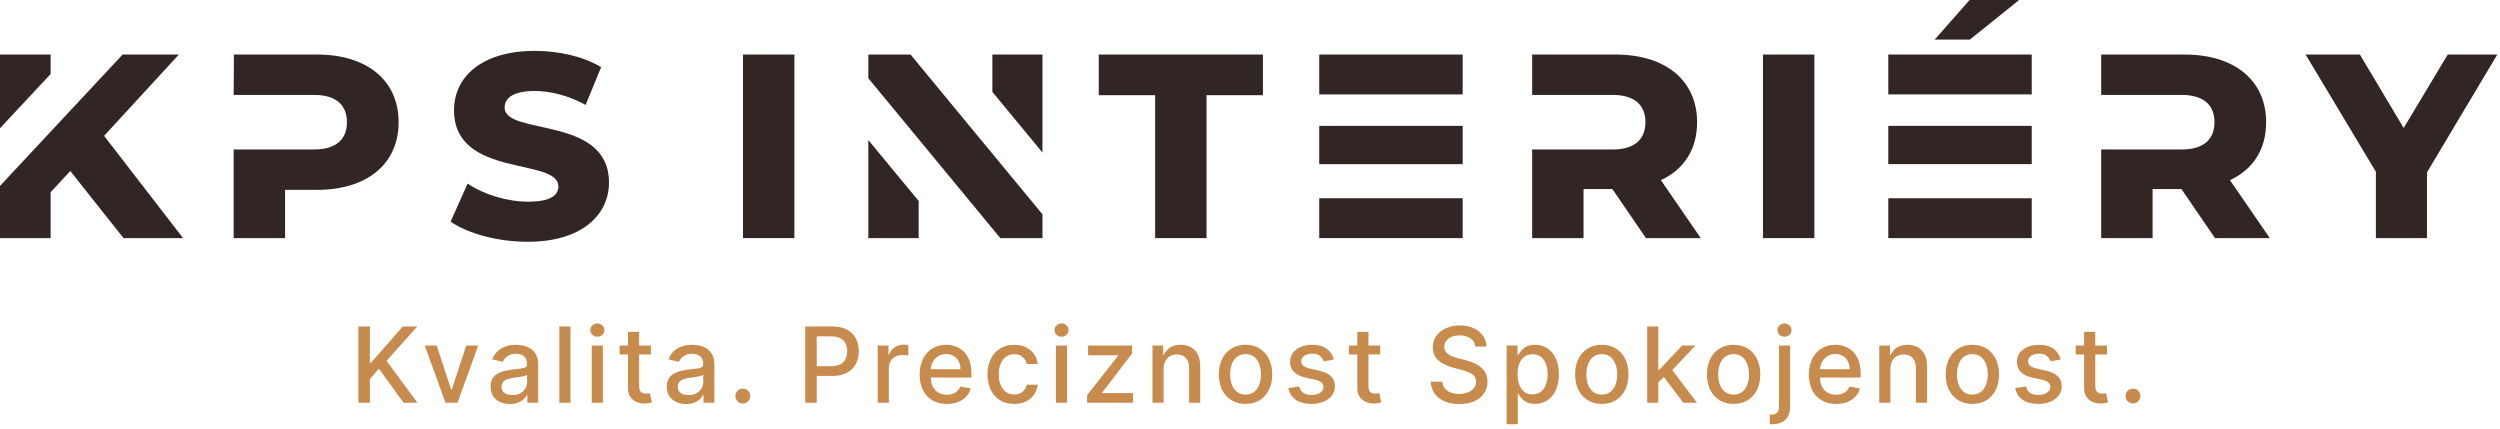
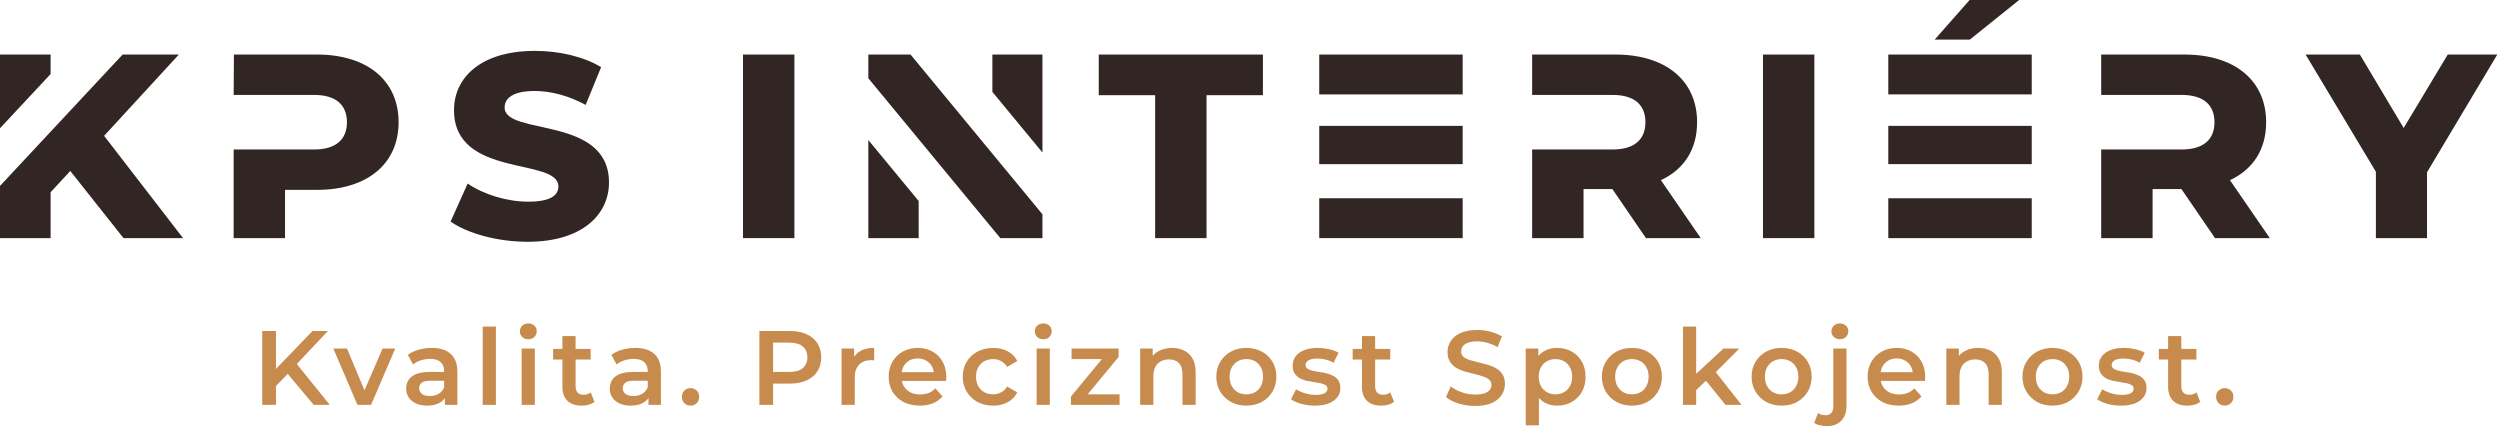
- <svg xmlns="http://www.w3.org/2000/svg" width="572" height="98" viewBox="0 0 572 98" fill="none">
+ <svg xmlns="http://www.w3.org/2000/svg" width="572" height="99" viewBox="0 0 572 99" fill="none">
  <path d="M555.301 39.42V54.48H543.602V39.3L527.521 12.48H539.941L549.961 29.28L560.042 12.48H571.382L555.301 39.42Z" fill="#322624" />
  <path d="M510.213 41.22L519.333 54.48H506.793L499.113 43.26H492.513V54.48H480.753V34.2H499.173C504.213 34.2 506.673 31.86 506.673 27.96C506.673 24.06 504.213 21.72 499.173 21.72H480.753V12.48H499.833C511.293 12.48 518.493 18.42 518.493 27.96C518.493 34.2 515.493 38.76 510.213 41.22Z" fill="#322624" />
  <path d="M432.041 37.56V28.8H464.861V37.56H432.041ZM432.041 21.6V12.48H464.861V21.6H432.041ZM432.041 45.36V54.48H464.861V45.36H432.041ZM450.701 9.06H442.661L450.641 0H461.981L450.701 9.06Z" fill="#322624" />
  <path d="M415.127 54.48H403.367V12.48H415.127V54.48Z" fill="#322624" />
  <path d="M380.014 41.22L389.134 54.48H376.594L368.914 43.26H362.314V54.48H350.554V34.2H368.974C374.014 34.2 376.474 31.86 376.474 27.96C376.474 24.06 374.014 21.72 368.974 21.72H350.554V12.48H369.634C381.094 12.48 388.294 18.42 388.294 27.96C388.294 34.2 385.294 38.76 380.014 41.22Z" fill="#322624" />
  <path d="M301.841 37.56V28.8H334.661V37.56H301.841ZM301.841 21.6V12.48H334.661V21.6H301.841ZM301.841 45.36V54.48H334.661V45.36H301.841Z" fill="#322624" />
  <path d="M276.054 54.48H264.294V21.78H251.394V12.48H288.954V21.78H276.054V54.48Z" fill="#322624" />
  <path d="M181.76 54.48H170V12.48H181.76V54.48Z" fill="#322624" />
  <path d="M210.193 45.992V54.48H198.674V32.04L210.193 45.992ZM238.514 49.036V54.48H228.872L198.674 17.905V12.479H208.33L238.514 49.036ZM238.514 34.9L227.054 21.02V12.479H238.514V34.9Z" fill="#322624" />
  <path d="M120.737 55.32C113.897 55.32 107.057 53.46 103.097 50.7L106.997 42C110.717 44.52 115.997 46.14 120.857 46.14C125.837 46.14 127.757 44.76 127.757 42.66C127.757 35.94 103.877 40.86 103.877 25.2C103.877 17.76 109.997 11.64 122.417 11.64C127.817 11.64 133.457 12.9 137.537 15.36L133.997 24C129.977 21.84 126.017 20.82 122.297 20.82C117.317 20.82 115.457 22.5 115.457 24.6C115.457 31.14 139.337 26.34 139.337 41.76C139.337 49.08 133.217 55.32 120.737 55.32Z" fill="#322624" />
  <path d="M53.459 21.72L53.519 12.48H72.539C83.999 12.48 91.199 18.42 91.199 27.96C91.199 37.5 83.999 43.44 72.539 43.44H65.219V54.48H53.459V34.2H71.879C76.919 34.2 79.379 31.86 79.379 27.96C79.379 24.06 76.919 21.72 71.879 21.72H53.459Z" fill="#322624" />
  <path d="M23.82 31.08L41.88 54.48H28.26L16.08 39.12L11.58 43.98V54.48H0V42.535L28.054 12.48H40.92L23.82 31.08ZM11.58 16.939L0 29.344V12.48H11.58V16.939Z" fill="#322624" />
-   <path d="M488.02 92.315C487.554 92.315 487.153 92.15 486.818 91.821C486.483 91.486 486.315 91.082 486.315 90.611C486.315 90.145 486.483 89.747 486.818 89.417C487.153 89.082 487.554 88.915 488.02 88.915C488.486 88.915 488.886 89.082 489.222 89.417C489.557 89.747 489.725 90.145 489.725 90.611C489.725 90.923 489.645 91.21 489.486 91.471C489.332 91.727 489.128 91.932 488.872 92.085C488.617 92.238 488.332 92.315 488.02 92.315Z" fill="#C88B4E" />
-   <path d="M482.082 79.063V81.108H474.932V79.063H482.082ZM476.849 75.926H479.398V88.31C479.398 88.804 479.471 89.176 479.619 89.426C479.767 89.671 479.957 89.838 480.19 89.929C480.429 90.014 480.687 90.057 480.966 90.057C481.17 90.057 481.349 90.043 481.503 90.014C481.656 89.986 481.775 89.963 481.861 89.946L482.321 92.051C482.173 92.108 481.963 92.165 481.69 92.222C481.417 92.284 481.077 92.318 480.667 92.324C479.997 92.335 479.372 92.216 478.792 91.966C478.213 91.716 477.744 91.33 477.386 90.807C477.028 90.284 476.849 89.628 476.849 88.838V75.926Z" fill="#C88B4E" />
-   <path d="M471.474 82.259L469.165 82.668C469.068 82.372 468.915 82.091 468.704 81.824C468.5 81.557 468.221 81.338 467.869 81.168C467.517 80.997 467.076 80.912 466.548 80.912C465.826 80.912 465.224 81.074 464.741 81.398C464.258 81.716 464.017 82.128 464.017 82.634C464.017 83.071 464.179 83.423 464.503 83.69C464.826 83.957 465.349 84.176 466.071 84.347L468.15 84.824C469.355 85.102 470.253 85.531 470.844 86.111C471.434 86.69 471.73 87.443 471.73 88.369C471.73 89.153 471.503 89.852 471.048 90.466C470.599 91.074 469.971 91.551 469.165 91.898C468.363 92.244 467.434 92.418 466.378 92.418C464.912 92.418 463.716 92.105 462.79 91.48C461.863 90.85 461.295 89.955 461.085 88.796L463.548 88.421C463.701 89.062 464.017 89.548 464.494 89.878C464.971 90.202 465.593 90.364 466.361 90.364C467.196 90.364 467.863 90.19 468.363 89.844C468.863 89.492 469.113 89.062 469.113 88.557C469.113 88.148 468.96 87.804 468.653 87.526C468.352 87.247 467.889 87.037 467.264 86.895L465.048 86.409C463.826 86.131 462.923 85.688 462.338 85.08C461.758 84.472 461.469 83.702 461.469 82.77C461.469 81.997 461.684 81.321 462.116 80.742C462.548 80.162 463.145 79.71 463.906 79.386C464.667 79.057 465.54 78.892 466.522 78.892C467.937 78.892 469.051 79.199 469.863 79.812C470.676 80.421 471.213 81.236 471.474 82.259Z" fill="#C88B4E" />
-   <path d="M451.278 92.418C450.051 92.418 448.98 92.136 448.065 91.574C447.15 91.011 446.44 90.225 445.934 89.213C445.429 88.202 445.176 87.02 445.176 85.668C445.176 84.31 445.429 83.122 445.934 82.105C446.44 81.088 447.15 80.298 448.065 79.736C448.98 79.173 450.051 78.892 451.278 78.892C452.505 78.892 453.576 79.173 454.491 79.736C455.406 80.298 456.116 81.088 456.622 82.105C457.127 83.122 457.38 84.31 457.38 85.668C457.38 87.02 457.127 88.202 456.622 89.213C456.116 90.225 455.406 91.011 454.491 91.574C453.576 92.136 452.505 92.418 451.278 92.418ZM451.287 90.278C452.082 90.278 452.741 90.068 453.264 89.648C453.787 89.227 454.173 88.668 454.423 87.969C454.679 87.27 454.806 86.5 454.806 85.659C454.806 84.824 454.679 84.057 454.423 83.358C454.173 82.653 453.787 82.088 453.264 81.662C452.741 81.236 452.082 81.023 451.287 81.023C450.485 81.023 449.821 81.236 449.292 81.662C448.77 82.088 448.38 82.653 448.125 83.358C447.875 84.057 447.75 84.824 447.75 85.659C447.75 86.5 447.875 87.27 448.125 87.969C448.38 88.668 448.77 89.227 449.292 89.648C449.821 90.068 450.485 90.278 451.287 90.278Z" fill="#C88B4E" />
-   <path d="M432.528 84.381V92.153H429.979V79.062H432.426V81.193H432.587C432.889 80.5 433.36 79.943 434.002 79.523C434.65 79.102 435.465 78.892 436.448 78.892C437.34 78.892 438.122 79.08 438.792 79.455C439.462 79.824 439.982 80.375 440.352 81.108C440.721 81.841 440.906 82.747 440.906 83.827V92.153H438.357V84.134C438.357 83.185 438.11 82.443 437.616 81.909C437.122 81.369 436.443 81.1 435.579 81.1C434.988 81.1 434.462 81.227 434.002 81.483C433.548 81.739 433.187 82.114 432.92 82.608C432.658 83.097 432.528 83.688 432.528 84.381Z" fill="#C88B4E" />
-   <path d="M420.096 92.418C418.807 92.418 417.696 92.142 416.764 91.591C415.838 91.034 415.122 90.253 414.616 89.247C414.116 88.236 413.866 87.051 413.866 85.693C413.866 84.352 414.116 83.171 414.616 82.148C415.122 81.125 415.826 80.327 416.73 79.753C417.639 79.179 418.701 78.892 419.917 78.892C420.656 78.892 421.372 79.014 422.065 79.259C422.758 79.503 423.38 79.886 423.932 80.409C424.483 80.932 424.917 81.611 425.236 82.446C425.554 83.276 425.713 84.284 425.713 85.472V86.375H415.307V84.466H423.216C423.216 83.796 423.079 83.202 422.807 82.685C422.534 82.162 422.15 81.75 421.656 81.449C421.167 81.148 420.593 80.997 419.934 80.997C419.218 80.997 418.593 81.173 418.059 81.526C417.531 81.872 417.122 82.327 416.832 82.889C416.548 83.446 416.406 84.051 416.406 84.705V86.196C416.406 87.071 416.559 87.815 416.866 88.429C417.179 89.043 417.613 89.511 418.17 89.835C418.727 90.153 419.378 90.312 420.122 90.312C420.605 90.312 421.045 90.244 421.443 90.108C421.841 89.966 422.184 89.756 422.474 89.477C422.764 89.199 422.986 88.855 423.139 88.446L425.551 88.881C425.358 89.591 425.011 90.213 424.511 90.747C424.017 91.276 423.395 91.688 422.645 91.983C421.9 92.273 421.051 92.418 420.096 92.418Z" fill="#C88B4E" />
-   <path d="M407.037 79.062H409.585V93.006C409.585 93.881 409.426 94.619 409.108 95.222C408.796 95.824 408.33 96.281 407.71 96.594C407.097 96.906 406.338 97.062 405.435 97.062C405.344 97.062 405.259 97.062 405.179 97.062C405.094 97.062 405.006 97.06 404.915 97.054V94.864C404.995 94.864 405.066 94.864 405.128 94.864C405.185 94.864 405.25 94.864 405.324 94.864C405.926 94.864 406.361 94.702 406.628 94.378C406.901 94.06 407.037 93.597 407.037 92.989V79.062ZM408.299 77.043C407.855 77.043 407.475 76.895 407.157 76.599C406.844 76.298 406.688 75.94 406.688 75.526C406.688 75.105 406.844 74.747 407.157 74.452C407.475 74.151 407.855 74 408.299 74C408.742 74 409.12 74.151 409.432 74.452C409.75 74.747 409.909 75.105 409.909 75.526C409.909 75.94 409.75 76.298 409.432 76.599C409.12 76.895 408.742 77.043 408.299 77.043Z" fill="#C88B4E" />
-   <path d="M396.65 92.418C395.423 92.418 394.352 92.136 393.437 91.574C392.522 91.011 391.812 90.225 391.306 89.213C390.801 88.202 390.548 87.02 390.548 85.668C390.548 84.31 390.801 83.122 391.306 82.105C391.812 81.088 392.522 80.298 393.437 79.736C394.352 79.173 395.423 78.892 396.65 78.892C397.877 78.892 398.948 79.173 399.863 79.736C400.778 80.298 401.488 81.088 401.994 82.105C402.5 83.122 402.752 84.31 402.752 85.668C402.752 87.02 402.5 88.202 401.994 89.213C401.488 90.225 400.778 91.011 399.863 91.574C398.948 92.136 397.877 92.418 396.65 92.418ZM396.659 90.278C397.454 90.278 398.113 90.068 398.636 89.648C399.159 89.227 399.545 88.668 399.795 87.969C400.051 87.27 400.179 86.5 400.179 85.659C400.179 84.824 400.051 84.057 399.795 83.358C399.545 82.653 399.159 82.088 398.636 81.662C398.113 81.236 397.454 81.023 396.659 81.023C395.858 81.023 395.193 81.236 394.664 81.662C394.142 82.088 393.752 82.653 393.497 83.358C393.247 84.057 393.122 84.824 393.122 85.659C393.122 86.5 393.247 87.27 393.497 87.969C393.752 88.668 394.142 89.227 394.664 89.648C395.193 90.068 395.858 90.278 396.659 90.278Z" fill="#C88B4E" />
-   <path d="M379.22 87.713L379.203 84.602H379.646L384.862 79.062H387.913L381.964 85.369H381.563L379.22 87.713ZM376.876 92.153V74.699H379.424V92.153H376.876ZM385.143 92.153L380.456 85.932L382.211 84.15L388.271 92.153H385.143Z" fill="#C88B4E" />
-   <path d="M366.489 92.418C365.262 92.418 364.191 92.136 363.276 91.574C362.361 91.011 361.651 90.225 361.145 89.213C360.64 88.202 360.387 87.02 360.387 85.668C360.387 84.31 360.64 83.122 361.145 82.105C361.651 81.088 362.361 80.298 363.276 79.736C364.191 79.173 365.262 78.892 366.489 78.892C367.716 78.892 368.787 79.173 369.702 79.736C370.617 80.298 371.327 81.088 371.833 82.105C372.338 83.122 372.591 84.31 372.591 85.668C372.591 87.02 372.338 88.202 371.833 89.213C371.327 90.225 370.617 91.011 369.702 91.574C368.787 92.136 367.716 92.418 366.489 92.418ZM366.498 90.278C367.293 90.278 367.952 90.068 368.475 89.648C368.998 89.227 369.384 88.668 369.634 87.969C369.89 87.27 370.017 86.5 370.017 85.659C370.017 84.824 369.89 84.057 369.634 83.358C369.384 82.653 368.998 82.088 368.475 81.662C367.952 81.236 367.293 81.023 366.498 81.023C365.696 81.023 365.032 81.236 364.503 81.662C363.98 82.088 363.591 82.653 363.336 83.358C363.086 84.057 362.961 84.824 362.961 85.659C362.961 86.5 363.086 87.27 363.336 87.969C363.591 88.668 363.98 89.227 364.503 89.648C365.032 90.068 365.696 90.278 366.498 90.278Z" fill="#C88B4E" />
-   <path d="M344.723 97.062V79.062H347.211V81.185H347.424C347.572 80.912 347.785 80.597 348.064 80.239C348.342 79.881 348.728 79.568 349.223 79.301C349.717 79.028 350.37 78.892 351.183 78.892C352.24 78.892 353.183 79.159 354.012 79.693C354.842 80.227 355.493 80.997 355.964 82.003C356.441 83.009 356.68 84.219 356.68 85.634C356.68 87.048 356.444 88.261 355.973 89.273C355.501 90.278 354.853 91.054 354.029 91.6C353.206 92.139 352.265 92.409 351.208 92.409C350.413 92.409 349.762 92.276 349.257 92.009C348.757 91.742 348.365 91.429 348.081 91.071C347.797 90.713 347.578 90.395 347.424 90.117H347.271V97.062H344.723ZM347.22 85.608C347.22 86.528 347.353 87.335 347.62 88.028C347.887 88.722 348.274 89.264 348.779 89.656C349.285 90.043 349.904 90.236 350.637 90.236C351.399 90.236 352.035 90.034 352.547 89.631C353.058 89.222 353.444 88.668 353.706 87.969C353.973 87.27 354.106 86.483 354.106 85.608C354.106 84.744 353.976 83.969 353.714 83.281C353.458 82.594 353.072 82.051 352.555 81.653C352.044 81.256 351.404 81.057 350.637 81.057C349.899 81.057 349.274 81.247 348.762 81.628C348.257 82.009 347.873 82.54 347.612 83.222C347.35 83.903 347.22 84.699 347.22 85.608Z" fill="#C88B4E" />
-   <path d="M337.562 79.284C337.471 78.477 337.096 77.852 336.437 77.409C335.778 76.96 334.948 76.736 333.948 76.736C333.232 76.736 332.613 76.849 332.09 77.076C331.567 77.298 331.161 77.605 330.871 77.997C330.587 78.383 330.445 78.824 330.445 79.318C330.445 79.733 330.542 80.091 330.735 80.392C330.934 80.693 331.192 80.946 331.511 81.15C331.835 81.349 332.181 81.517 332.55 81.653C332.92 81.784 333.275 81.892 333.616 81.977L335.32 82.42C335.877 82.557 336.448 82.741 337.033 82.974C337.619 83.207 338.161 83.514 338.661 83.895C339.161 84.275 339.565 84.747 339.871 85.309C340.184 85.872 340.34 86.545 340.34 87.329C340.34 88.318 340.085 89.196 339.573 89.963C339.067 90.73 338.332 91.335 337.366 91.778C336.406 92.221 335.244 92.443 333.88 92.443C332.573 92.443 331.442 92.236 330.488 91.821C329.533 91.406 328.786 90.818 328.246 90.057C327.707 89.29 327.408 88.38 327.352 87.329H329.994C330.045 87.96 330.249 88.486 330.607 88.906C330.971 89.321 331.434 89.63 331.996 89.835C332.565 90.034 333.187 90.133 333.863 90.133C334.607 90.133 335.269 90.017 335.849 89.784C336.434 89.545 336.894 89.216 337.229 88.795C337.565 88.369 337.732 87.872 337.732 87.304C337.732 86.787 337.585 86.363 337.289 86.034C336.999 85.704 336.604 85.432 336.104 85.216C335.61 85 335.05 84.809 334.425 84.645L332.363 84.082C330.965 83.701 329.857 83.142 329.039 82.403C328.227 81.665 327.82 80.687 327.82 79.471C327.82 78.466 328.093 77.588 328.638 76.838C329.184 76.088 329.923 75.505 330.854 75.091C331.786 74.67 332.837 74.46 334.008 74.46C335.19 74.46 336.232 74.667 337.136 75.082C338.045 75.497 338.761 76.068 339.283 76.795C339.806 77.517 340.079 78.346 340.102 79.284H337.562Z" fill="#C88B4E" />
-   <path d="M315.787 79.063V81.108H308.637V79.063H315.787ZM310.554 75.926H313.103V88.31C313.103 88.804 313.176 89.176 313.324 89.426C313.472 89.671 313.662 89.838 313.895 89.929C314.134 90.014 314.392 90.057 314.671 90.057C314.875 90.057 315.054 90.043 315.208 90.014C315.361 89.986 315.48 89.963 315.566 89.946L316.026 92.051C315.878 92.108 315.668 92.165 315.395 92.222C315.123 92.284 314.782 92.318 314.373 92.324C313.702 92.335 313.077 92.216 312.498 91.966C311.918 91.716 311.449 91.33 311.091 90.807C310.733 90.284 310.554 89.628 310.554 88.838V75.926Z" fill="#C88B4E" />
-   <path d="M305.178 82.259L302.869 82.668C302.772 82.372 302.619 82.091 302.408 81.824C302.204 81.557 301.925 81.338 301.573 81.168C301.221 80.997 300.781 80.912 300.252 80.912C299.531 80.912 298.928 81.074 298.445 81.398C297.962 81.716 297.721 82.128 297.721 82.634C297.721 83.071 297.883 83.423 298.207 83.69C298.531 83.957 299.053 84.176 299.775 84.347L301.854 84.824C303.059 85.102 303.957 85.531 304.548 86.111C305.138 86.69 305.434 87.443 305.434 88.369C305.434 89.153 305.207 89.852 304.752 90.466C304.303 91.074 303.675 91.551 302.869 91.898C302.067 92.244 301.138 92.418 300.082 92.418C298.616 92.418 297.42 92.105 296.494 91.48C295.567 90.85 294.999 89.955 294.789 88.796L297.252 88.421C297.406 89.062 297.721 89.548 298.198 89.878C298.675 90.202 299.298 90.364 300.065 90.364C300.9 90.364 301.567 90.19 302.067 89.844C302.567 89.492 302.817 89.062 302.817 88.557C302.817 88.148 302.664 87.804 302.357 87.526C302.056 87.247 301.593 87.037 300.968 86.895L298.752 86.409C297.531 86.131 296.627 85.688 296.042 85.08C295.462 84.472 295.173 83.702 295.173 82.77C295.173 81.997 295.388 81.321 295.82 80.742C296.252 80.162 296.849 79.71 297.61 79.386C298.371 79.057 299.244 78.892 300.227 78.892C301.641 78.892 302.755 79.199 303.567 79.812C304.38 80.421 304.917 81.236 305.178 82.259Z" fill="#C88B4E" />
-   <path d="M284.982 92.418C283.755 92.418 282.684 92.136 281.769 91.574C280.854 91.011 280.144 90.225 279.638 89.213C279.133 88.202 278.88 87.02 278.88 85.668C278.88 84.31 279.133 83.122 279.638 82.105C280.144 81.088 280.854 80.298 281.769 79.736C282.684 79.173 283.755 78.892 284.982 78.892C286.209 78.892 287.28 79.173 288.195 79.736C289.11 80.298 289.82 81.088 290.326 82.105C290.832 83.122 291.084 84.31 291.084 85.668C291.084 87.02 290.832 88.202 290.326 89.213C289.82 90.225 289.11 91.011 288.195 91.574C287.28 92.136 286.209 92.418 284.982 92.418ZM284.991 90.278C285.786 90.278 286.445 90.068 286.968 89.648C287.491 89.227 287.877 88.668 288.127 87.969C288.383 87.27 288.511 86.5 288.511 85.659C288.511 84.824 288.383 84.057 288.127 83.358C287.877 82.653 287.491 82.088 286.968 81.662C286.445 81.236 285.786 81.023 284.991 81.023C284.19 81.023 283.525 81.236 282.996 81.662C282.474 82.088 282.084 82.653 281.829 83.358C281.579 84.057 281.454 84.824 281.454 85.659C281.454 86.5 281.579 87.27 281.829 87.969C282.084 88.668 282.474 89.227 282.996 89.648C283.525 90.068 284.19 90.278 284.991 90.278Z" fill="#C88B4E" />
-   <path d="M266.233 84.381V92.153H263.685V79.062H266.131V81.193H266.293C266.594 80.5 267.065 79.943 267.707 79.523C268.355 79.102 269.17 78.892 270.153 78.892C271.045 78.892 271.827 79.08 272.497 79.455C273.168 79.824 273.687 80.375 274.057 81.108C274.426 81.841 274.611 82.747 274.611 83.827V92.153H272.062V84.134C272.062 83.185 271.815 82.443 271.321 81.909C270.827 81.369 270.148 81.1 269.284 81.1C268.693 81.1 268.168 81.227 267.707 81.483C267.253 81.739 266.892 82.114 266.625 82.608C266.364 83.097 266.233 83.688 266.233 84.381Z" fill="#C88B4E" />
-   <path d="M248.729 92.153V90.406L255.82 81.398V81.278H248.96V79.062H258.999V80.921L252.181 89.818V89.938H259.238V92.153H248.729Z" fill="#C88B4E" />
-   <path d="M241.586 92.153V79.062H244.134V92.153H241.586ZM242.873 77.043C242.429 77.043 242.049 76.895 241.73 76.599C241.418 76.298 241.262 75.94 241.262 75.526C241.262 75.105 241.418 74.747 241.73 74.452C242.049 74.151 242.429 74 242.873 74C243.316 74 243.694 74.151 244.006 74.452C244.324 74.747 244.483 75.105 244.483 75.526C244.483 75.94 244.324 76.298 244.006 76.599C243.694 76.895 243.316 77.043 242.873 77.043Z" fill="#C88B4E" />
-   <path d="M232.043 92.418C230.776 92.418 229.685 92.131 228.77 91.557C227.861 90.977 227.162 90.179 226.673 89.162C226.185 88.145 225.94 86.98 225.94 85.668C225.94 84.338 226.19 83.165 226.69 82.148C227.19 81.125 227.895 80.327 228.804 79.753C229.713 79.179 230.784 78.892 232.017 78.892C233.011 78.892 233.898 79.077 234.676 79.446C235.455 79.81 236.082 80.321 236.56 80.98C237.043 81.639 237.33 82.409 237.421 83.29H234.94C234.804 82.676 234.492 82.148 234.003 81.705C233.52 81.261 232.872 81.04 232.06 81.04C231.35 81.04 230.727 81.227 230.193 81.602C229.665 81.972 229.253 82.5 228.957 83.188C228.662 83.869 228.514 84.676 228.514 85.608C228.514 86.562 228.659 87.386 228.949 88.08C229.239 88.773 229.648 89.31 230.176 89.69C230.71 90.071 231.338 90.261 232.06 90.261C232.543 90.261 232.98 90.173 233.372 89.997C233.77 89.815 234.102 89.557 234.369 89.222C234.642 88.886 234.832 88.483 234.94 88.011H237.421C237.33 88.858 237.054 89.614 236.594 90.278C236.134 90.943 235.517 91.466 234.744 91.847C233.977 92.227 233.077 92.418 232.043 92.418Z" fill="#C88B4E" />
-   <path d="M216.644 92.418C215.354 92.418 214.244 92.142 213.312 91.591C212.386 91.034 211.67 90.253 211.164 89.247C210.664 88.236 210.414 87.051 210.414 85.693C210.414 84.352 210.664 83.171 211.164 82.148C211.67 81.125 212.374 80.327 213.278 79.753C214.187 79.179 215.249 78.892 216.465 78.892C217.204 78.892 217.92 79.014 218.613 79.259C219.306 79.503 219.928 79.886 220.479 80.409C221.031 80.932 221.465 81.611 221.783 82.446C222.102 83.276 222.261 84.284 222.261 85.472V86.375H211.854V84.466H219.763C219.763 83.796 219.627 83.202 219.354 82.685C219.082 82.162 218.698 81.75 218.204 81.449C217.715 81.148 217.141 80.997 216.482 80.997C215.766 80.997 215.141 81.173 214.607 81.526C214.079 81.872 213.67 82.327 213.38 82.889C213.096 83.446 212.954 84.051 212.954 84.705V86.196C212.954 87.071 213.107 87.815 213.414 88.429C213.727 89.043 214.161 89.511 214.718 89.835C215.275 90.153 215.925 90.312 216.67 90.312C217.153 90.312 217.593 90.244 217.991 90.108C218.388 89.966 218.732 89.756 219.022 89.477C219.312 89.199 219.533 88.855 219.687 88.446L222.099 88.881C221.906 89.591 221.559 90.213 221.059 90.747C220.565 91.276 219.942 91.688 219.192 91.983C218.448 92.273 217.599 92.418 216.644 92.418Z" fill="#C88B4E" />
-   <path d="M200.82 92.153V79.062H203.283V81.142H203.42C203.658 80.437 204.079 79.883 204.681 79.48C205.289 79.071 205.977 78.866 206.744 78.866C206.903 78.866 207.09 78.872 207.306 78.883C207.528 78.895 207.701 78.909 207.826 78.926V81.363C207.724 81.335 207.542 81.304 207.281 81.27C207.019 81.23 206.758 81.21 206.496 81.21C205.894 81.21 205.357 81.338 204.886 81.594C204.42 81.844 204.05 82.193 203.778 82.642C203.505 83.085 203.369 83.591 203.369 84.159V92.153H200.82Z" fill="#C88B4E" />
-   <path d="M184.233 92.153V74.699H190.455C191.813 74.699 192.938 74.946 193.83 75.44C194.722 75.934 195.39 76.611 195.833 77.469C196.276 78.321 196.498 79.281 196.498 80.349C196.498 81.423 196.273 82.389 195.824 83.247C195.381 84.099 194.711 84.775 193.813 85.275C192.921 85.77 191.799 86.017 190.446 86.017H186.168V83.784H190.208C191.066 83.784 191.762 83.636 192.296 83.341C192.83 83.04 193.222 82.63 193.472 82.114C193.722 81.597 193.847 81.008 193.847 80.349C193.847 79.69 193.722 79.105 193.472 78.594C193.222 78.082 192.827 77.682 192.287 77.392C191.753 77.102 191.049 76.957 190.174 76.957H186.867V92.153H184.233Z" fill="#C88B4E" />
-   <path d="M169.96 92.315C169.494 92.315 169.094 92.15 168.759 91.821C168.423 91.486 168.256 91.082 168.256 90.611C168.256 90.145 168.423 89.747 168.759 89.417C169.094 89.082 169.494 88.915 169.96 88.915C170.426 88.915 170.827 89.082 171.162 89.417C171.497 89.747 171.665 90.145 171.665 90.611C171.665 90.923 171.585 91.21 171.426 91.471C171.273 91.727 171.068 91.932 170.813 92.085C170.557 92.238 170.273 92.315 169.96 92.315Z" fill="#C88B4E" />
-   <path d="M156.987 92.443C156.157 92.443 155.407 92.29 154.737 91.983C154.066 91.671 153.535 91.219 153.143 90.628C152.757 90.037 152.563 89.312 152.563 88.455C152.563 87.716 152.706 87.108 152.99 86.631C153.274 86.153 153.657 85.776 154.14 85.497C154.623 85.219 155.163 85.009 155.759 84.867C156.356 84.725 156.964 84.617 157.583 84.543C158.367 84.452 159.004 84.378 159.492 84.321C159.981 84.259 160.336 84.159 160.558 84.023C160.779 83.886 160.89 83.665 160.89 83.358V83.298C160.89 82.554 160.68 81.977 160.259 81.568C159.845 81.159 159.225 80.955 158.402 80.955C157.544 80.955 156.867 81.145 156.373 81.526C155.884 81.901 155.546 82.318 155.359 82.778L152.964 82.233C153.248 81.438 153.663 80.796 154.208 80.307C154.759 79.812 155.393 79.455 156.109 79.233C156.825 79.006 157.578 78.892 158.367 78.892C158.89 78.892 159.444 78.955 160.029 79.08C160.62 79.199 161.171 79.421 161.683 79.744C162.2 80.068 162.623 80.531 162.953 81.134C163.282 81.73 163.447 82.506 163.447 83.46V92.153H160.958V90.364H160.856C160.691 90.693 160.444 91.017 160.115 91.335C159.785 91.653 159.362 91.918 158.845 92.128C158.328 92.338 157.708 92.443 156.987 92.443ZM157.541 90.398C158.245 90.398 158.848 90.259 159.348 89.98C159.853 89.702 160.237 89.338 160.498 88.889C160.765 88.435 160.899 87.949 160.899 87.432V85.744C160.808 85.835 160.632 85.921 160.37 86C160.115 86.074 159.822 86.139 159.492 86.196C159.163 86.247 158.842 86.296 158.529 86.341C158.217 86.381 157.956 86.415 157.745 86.443C157.251 86.506 156.799 86.611 156.39 86.759C155.987 86.906 155.663 87.119 155.419 87.398C155.18 87.671 155.061 88.034 155.061 88.489C155.061 89.119 155.294 89.597 155.759 89.921C156.225 90.239 156.819 90.398 157.541 90.398Z" fill="#C88B4E" />
-   <path d="M148.918 79.063V81.108H141.768V79.063H148.918ZM143.685 75.926H146.233V88.31C146.233 88.804 146.307 89.176 146.455 89.426C146.603 89.671 146.793 89.838 147.026 89.929C147.265 90.014 147.523 90.057 147.802 90.057C148.006 90.057 148.185 90.043 148.339 90.014C148.492 89.986 148.611 89.963 148.697 89.946L149.157 92.051C149.009 92.108 148.799 92.165 148.526 92.222C148.253 92.284 147.912 92.318 147.503 92.324C146.833 92.335 146.208 92.216 145.628 91.966C145.049 91.716 144.58 91.33 144.222 90.807C143.864 90.284 143.685 89.628 143.685 88.838V75.926Z" fill="#C88B4E" />
-   <path d="M135.391 92.153V79.062H137.94V92.153H135.391ZM136.678 77.043C136.235 77.043 135.854 76.895 135.536 76.599C135.224 76.298 135.067 75.94 135.067 75.526C135.067 75.105 135.224 74.747 135.536 74.452C135.854 74.151 136.235 74 136.678 74C137.121 74 137.499 74.151 137.812 74.452C138.13 74.747 138.289 75.105 138.289 75.526C138.289 75.94 138.13 76.298 137.812 76.599C137.499 76.895 137.121 77.043 136.678 77.043Z" fill="#C88B4E" />
-   <path d="M130.523 74.699V92.153H127.975V74.699H130.523Z" fill="#C88B4E" />
-   <path d="M116.68 92.443C115.851 92.443 115.101 92.29 114.43 91.983C113.76 91.671 113.228 91.219 112.836 90.628C112.45 90.037 112.257 89.312 112.257 88.455C112.257 87.716 112.399 87.108 112.683 86.631C112.967 86.153 113.351 85.776 113.834 85.497C114.316 85.219 114.856 85.009 115.453 84.867C116.049 84.725 116.657 84.617 117.277 84.543C118.061 84.452 118.697 84.378 119.186 84.321C119.674 84.259 120.03 84.159 120.251 84.023C120.473 83.886 120.584 83.665 120.584 83.358V83.298C120.584 82.554 120.373 81.977 119.953 81.568C119.538 81.159 118.919 80.955 118.095 80.955C117.237 80.955 116.561 81.145 116.066 81.526C115.578 81.901 115.24 82.318 115.052 82.778L112.657 82.233C112.941 81.438 113.356 80.796 113.902 80.307C114.453 79.812 115.086 79.455 115.802 79.233C116.518 79.006 117.271 78.892 118.061 78.892C118.584 78.892 119.138 78.955 119.723 79.08C120.314 79.199 120.865 79.421 121.376 79.744C121.893 80.068 122.316 80.531 122.646 81.134C122.976 81.73 123.14 82.506 123.14 83.46V92.153H120.652V90.364H120.549C120.385 90.693 120.138 91.017 119.808 91.335C119.478 91.653 119.055 91.918 118.538 92.128C118.021 92.338 117.402 92.443 116.68 92.443ZM117.234 90.398C117.939 90.398 118.541 90.259 119.041 89.98C119.547 89.702 119.93 89.338 120.191 88.889C120.459 88.435 120.592 87.949 120.592 87.432V85.744C120.501 85.835 120.325 85.921 120.064 86C119.808 86.074 119.515 86.139 119.186 86.196C118.856 86.247 118.535 86.296 118.223 86.341C117.91 86.381 117.649 86.415 117.439 86.443C116.944 86.506 116.493 86.611 116.084 86.759C115.68 86.906 115.356 87.119 115.112 87.398C114.873 87.671 114.754 88.034 114.754 88.489C114.754 89.119 114.987 89.597 115.453 89.921C115.919 90.239 116.513 90.398 117.234 90.398Z" fill="#C88B4E" />
-   <path d="M109.411 79.062L104.664 92.153H101.936L97.181 79.062H99.916L103.232 89.136H103.368L106.675 79.062H109.411Z" fill="#C88B4E" />
-   <path d="M82 92.153V74.699H84.633V83.034H84.847L92.168 74.699H95.483L88.443 82.557L95.508 92.153H92.338L86.696 84.355L84.633 86.724V92.153H82Z" fill="#C88B4E" />
+   <path d="M509.02 92.808C508.473 92.808 508.006 92.623 507.619 92.252C507.233 91.866 507.04 91.383 507.04 90.804C507.04 90.192 507.233 89.709 507.619 89.355C508.006 88.985 508.473 88.8 509.02 88.8C509.567 88.8 510.034 88.985 510.42 89.355C510.806 89.709 511 90.192 511 90.804C511 91.383 510.806 91.866 510.42 92.252C510.034 92.623 509.567 92.808 509.02 92.808Z" fill="#C88B4E" />
+   <path d="M500.508 92.808C499.091 92.808 497.997 92.446 497.224 91.722C496.451 90.981 496.065 89.895 496.065 88.462V76.897H499.083V88.39C499.083 89.001 499.236 89.476 499.542 89.814C499.864 90.152 500.306 90.321 500.87 90.321C501.546 90.321 502.109 90.144 502.56 89.79L503.405 91.939C503.051 92.229 502.616 92.446 502.101 92.591C501.586 92.736 501.055 92.808 500.508 92.808ZM493.94 82.257V79.843H502.536V82.257H493.94Z" fill="#C88B4E" />
+   <path d="M485.281 92.808C484.202 92.808 483.164 92.671 482.166 92.397C481.184 92.108 480.404 91.761 479.824 91.359L480.983 89.065C481.563 89.436 482.255 89.741 483.059 89.983C483.864 90.224 484.669 90.345 485.474 90.345C486.423 90.345 487.108 90.216 487.526 89.959C487.961 89.701 488.178 89.355 488.178 88.921C488.178 88.566 488.033 88.301 487.743 88.124C487.454 87.931 487.075 87.786 486.609 87.689C486.142 87.593 485.619 87.504 485.039 87.424C484.476 87.343 483.904 87.239 483.325 87.11C482.762 86.965 482.247 86.764 481.78 86.506C481.313 86.233 480.935 85.87 480.645 85.42C480.355 84.969 480.211 84.374 480.211 83.633C480.211 82.812 480.444 82.104 480.911 81.508C481.377 80.897 482.029 80.43 482.866 80.108C483.719 79.77 484.725 79.601 485.884 79.601C486.753 79.601 487.631 79.698 488.516 79.891C489.401 80.084 490.134 80.358 490.713 80.712L489.554 83.005C488.942 82.635 488.323 82.386 487.695 82.257C487.083 82.112 486.472 82.04 485.86 82.04C484.943 82.04 484.259 82.176 483.808 82.45C483.373 82.724 483.156 83.07 483.156 83.488C483.156 83.874 483.301 84.164 483.591 84.357C483.88 84.55 484.259 84.703 484.725 84.816C485.192 84.929 485.707 85.025 486.271 85.106C486.85 85.17 487.421 85.275 487.985 85.42C488.548 85.565 489.063 85.766 489.53 86.023C490.013 86.265 490.399 86.611 490.689 87.061C490.979 87.512 491.123 88.1 491.123 88.824C491.123 89.629 490.882 90.329 490.399 90.924C489.932 91.52 489.264 91.987 488.395 92.325C487.526 92.647 486.488 92.808 485.281 92.808Z" fill="#C88B4E" />
+   <path d="M469.599 92.808C468.279 92.808 467.104 92.526 466.074 91.963C465.044 91.383 464.231 90.594 463.635 89.597C463.04 88.599 462.742 87.464 462.742 86.192C462.742 84.905 463.04 83.77 463.635 82.788C464.231 81.79 465.044 81.01 466.074 80.446C467.104 79.883 468.279 79.601 469.599 79.601C470.935 79.601 472.118 79.883 473.148 80.446C474.194 81.01 475.007 81.782 475.587 82.764C476.182 83.746 476.48 84.888 476.48 86.192C476.48 87.464 476.182 88.599 475.587 89.597C475.007 90.594 474.194 91.383 473.148 91.963C472.118 92.526 470.935 92.808 469.599 92.808ZM469.599 90.224C470.339 90.224 470.999 90.063 471.579 89.741C472.158 89.419 472.609 88.953 472.931 88.341C473.269 87.729 473.438 87.013 473.438 86.192C473.438 85.355 473.269 84.639 472.931 84.043C472.609 83.432 472.158 82.965 471.579 82.643C470.999 82.321 470.347 82.16 469.623 82.16C468.883 82.16 468.223 82.321 467.643 82.643C467.08 82.965 466.629 83.432 466.291 84.043C465.953 84.639 465.784 85.355 465.784 86.192C465.784 87.013 465.953 87.729 466.291 88.341C466.629 88.953 467.08 89.419 467.643 89.741C468.223 90.063 468.875 90.224 469.599 90.224Z" fill="#C88B4E" />
+   <path d="M452.637 79.601C453.667 79.601 454.584 79.802 455.389 80.205C456.21 80.607 456.854 81.227 457.321 82.064C457.787 82.885 458.021 83.947 458.021 85.251V92.639H455.003V85.637C455.003 84.494 454.729 83.641 454.182 83.078C453.651 82.514 452.902 82.233 451.937 82.233C451.228 82.233 450.601 82.378 450.053 82.667C449.506 82.957 449.08 83.392 448.774 83.971C448.484 84.534 448.339 85.251 448.339 86.12V92.639H445.321V79.746H448.194V83.223L447.687 82.16C448.138 81.339 448.79 80.712 449.643 80.277C450.512 79.826 451.51 79.601 452.637 79.601Z" fill="#C88B4E" />
+   <path d="M434.431 92.808C432.998 92.808 431.743 92.526 430.665 91.963C429.602 91.383 428.773 90.594 428.178 89.597C427.598 88.599 427.309 87.464 427.309 86.192C427.309 84.905 427.59 83.77 428.154 82.788C428.733 81.79 429.522 81.01 430.52 80.446C431.534 79.883 432.685 79.601 433.972 79.601C435.228 79.601 436.346 79.875 437.328 80.422C438.31 80.969 439.083 81.742 439.646 82.74C440.209 83.738 440.491 84.913 440.491 86.265C440.491 86.394 440.483 86.538 440.467 86.699C440.467 86.86 440.459 87.013 440.443 87.158H429.699V85.154H438.849L437.666 85.782C437.682 85.041 437.529 84.39 437.207 83.826C436.886 83.263 436.443 82.82 435.88 82.498C435.332 82.176 434.697 82.015 433.972 82.015C433.232 82.015 432.58 82.176 432.017 82.498C431.469 82.82 431.035 83.271 430.713 83.85C430.407 84.414 430.254 85.082 430.254 85.854V86.337C430.254 87.11 430.431 87.794 430.785 88.389C431.139 88.985 431.638 89.444 432.282 89.766C432.926 90.088 433.666 90.248 434.503 90.248C435.228 90.248 435.88 90.136 436.459 89.91C437.038 89.685 437.554 89.331 438.004 88.848L439.622 90.707C439.042 91.383 438.31 91.906 437.425 92.276C436.556 92.631 435.558 92.808 434.431 92.808Z" fill="#C88B4E" />
+   <path d="M417.99 97.492C417.427 97.492 416.896 97.427 416.397 97.299C415.881 97.186 415.447 97.001 415.093 96.743L415.962 94.498C416.429 94.836 417.016 95.005 417.724 95.005C418.272 95.005 418.698 94.828 419.004 94.474C419.31 94.136 419.463 93.629 419.463 92.953V79.746H422.481V92.88C422.481 94.297 422.086 95.415 421.298 96.236C420.525 97.073 419.423 97.492 417.99 97.492ZM420.96 77.621C420.396 77.621 419.93 77.445 419.559 77.09C419.205 76.736 419.028 76.31 419.028 75.811C419.028 75.296 419.205 74.869 419.559 74.531C419.93 74.177 420.396 74 420.96 74C421.523 74 421.982 74.169 422.336 74.507C422.706 74.829 422.891 75.239 422.891 75.738C422.891 76.269 422.714 76.72 422.36 77.09C422.006 77.445 421.539 77.621 420.96 77.621Z" fill="#C88B4E" />
+   <path d="M407.621 92.808C406.302 92.808 405.127 92.526 404.096 91.963C403.066 91.383 402.253 90.594 401.658 89.597C401.062 88.599 400.765 87.464 400.765 86.192C400.765 84.905 401.062 83.77 401.658 82.788C402.253 81.79 403.066 81.01 404.096 80.446C405.127 79.883 406.302 79.601 407.621 79.601C408.957 79.601 410.14 79.883 411.171 80.446C412.217 81.01 413.03 81.782 413.609 82.764C414.205 83.746 414.502 84.888 414.502 86.192C414.502 87.464 414.205 88.599 413.609 89.597C413.03 90.594 412.217 91.383 411.171 91.963C410.14 92.526 408.957 92.808 407.621 92.808ZM407.621 90.224C408.362 90.224 409.022 90.063 409.601 89.741C410.181 89.419 410.631 88.953 410.953 88.341C411.291 87.729 411.46 87.013 411.46 86.192C411.46 85.355 411.291 84.639 410.953 84.043C410.631 83.432 410.181 82.965 409.601 82.643C409.022 82.321 408.37 82.16 407.646 82.16C406.905 82.16 406.245 82.321 405.666 82.643C405.102 82.965 404.652 83.432 404.314 84.043C403.976 84.639 403.807 85.355 403.807 86.192C403.807 87.013 403.976 87.729 404.314 88.341C404.652 88.953 405.102 89.419 405.666 89.741C406.245 90.063 406.897 90.224 407.621 90.224Z" fill="#C88B4E" />
+   <path d="M387.526 89.766L387.599 85.975L394.335 79.746H397.956L392.234 85.492L390.641 86.82L387.526 89.766ZM385.063 92.639V74.724H388.081V92.639H385.063ZM394.793 92.639L390.085 86.82L391.993 84.406L398.463 92.639H394.793Z" fill="#C88B4E" />
+   <path d="M373.366 92.808C372.046 92.808 370.871 92.526 369.841 91.963C368.81 91.383 367.998 90.594 367.402 89.597C366.807 88.599 366.509 87.464 366.509 86.192C366.509 84.905 366.807 83.77 367.402 82.788C367.998 81.79 368.81 81.01 369.841 80.446C370.871 79.883 372.046 79.601 373.366 79.601C374.702 79.601 375.885 79.883 376.915 80.446C377.961 81.01 378.774 81.782 379.353 82.764C379.949 83.746 380.246 84.888 380.246 86.192C380.246 87.464 379.949 88.599 379.353 89.597C378.774 90.594 377.961 91.383 376.915 91.963C375.885 92.526 374.702 92.808 373.366 92.808ZM373.366 90.224C374.106 90.224 374.766 90.063 375.345 89.741C375.925 89.419 376.375 88.953 376.697 88.341C377.035 87.729 377.204 87.013 377.204 86.192C377.204 85.355 377.035 84.639 376.697 84.043C376.375 83.432 375.925 82.965 375.345 82.643C374.766 82.321 374.114 82.16 373.39 82.16C372.649 82.16 371.989 82.321 371.41 82.643C370.847 82.965 370.396 83.432 370.058 84.043C369.72 84.639 369.551 85.355 369.551 86.192C369.551 87.013 369.72 87.729 370.058 88.341C370.396 88.953 370.847 89.419 371.41 89.741C371.989 90.063 372.641 90.224 373.366 90.224Z" fill="#C88B4E" />
+   <path d="M356.234 92.808C355.188 92.808 354.231 92.566 353.361 92.083C352.508 91.6 351.824 90.876 351.309 89.91C350.81 88.929 350.561 87.689 350.561 86.192C350.561 84.679 350.802 83.44 351.285 82.474C351.784 81.508 352.46 80.792 353.313 80.325C354.166 79.843 355.14 79.601 356.234 79.601C357.506 79.601 358.625 79.875 359.59 80.422C360.572 80.969 361.345 81.734 361.908 82.716C362.488 83.697 362.777 84.856 362.777 86.192C362.777 87.528 362.488 88.695 361.908 89.693C361.345 90.675 360.572 91.439 359.59 91.987C358.625 92.534 357.506 92.808 356.234 92.808ZM349.088 97.323V79.746H351.961V82.788L351.864 86.216L352.106 89.645V97.323H349.088ZM355.896 90.224C356.621 90.224 357.265 90.063 357.828 89.741C358.407 89.419 358.866 88.953 359.204 88.341C359.542 87.729 359.711 87.013 359.711 86.192C359.711 85.355 359.542 84.639 359.204 84.043C358.866 83.432 358.407 82.965 357.828 82.643C357.265 82.321 356.621 82.16 355.896 82.16C355.172 82.16 354.52 82.321 353.941 82.643C353.361 82.965 352.903 83.432 352.565 84.043C352.227 84.639 352.058 85.355 352.058 86.192C352.058 87.013 352.227 87.729 352.565 88.341C352.903 88.953 353.361 89.419 353.941 89.741C354.52 90.063 355.172 90.224 355.896 90.224Z" fill="#C88B4E" />
+   <path d="M337.502 92.88C336.182 92.88 334.918 92.695 333.711 92.325C332.504 91.938 331.546 91.448 330.838 90.852L331.924 88.413C332.6 88.945 333.437 89.387 334.435 89.741C335.433 90.095 336.455 90.272 337.502 90.272C338.387 90.272 339.103 90.176 339.65 89.983C340.198 89.79 340.6 89.532 340.857 89.21C341.115 88.872 341.244 88.494 341.244 88.075C341.244 87.56 341.059 87.15 340.689 86.844C340.318 86.522 339.835 86.273 339.24 86.096C338.66 85.903 338.009 85.725 337.284 85.564C336.576 85.403 335.86 85.218 335.135 85.009C334.427 84.784 333.775 84.502 333.18 84.164C332.6 83.81 332.126 83.343 331.755 82.764C331.385 82.184 331.2 81.444 331.2 80.543C331.2 79.625 331.441 78.788 331.924 78.032C332.423 77.259 333.172 76.647 334.17 76.197C335.184 75.73 336.463 75.497 338.009 75.497C339.023 75.497 340.029 75.625 341.026 75.883C342.024 76.14 342.894 76.511 343.634 76.993L342.644 79.432C341.888 78.981 341.107 78.651 340.302 78.442C339.497 78.217 338.725 78.104 337.984 78.104C337.115 78.104 336.407 78.209 335.86 78.418C335.329 78.627 334.934 78.901 334.677 79.239C334.435 79.577 334.315 79.963 334.315 80.398C334.315 80.913 334.492 81.331 334.846 81.653C335.216 81.959 335.691 82.201 336.27 82.377C336.866 82.555 337.526 82.732 338.25 82.909C338.974 83.07 339.691 83.255 340.399 83.464C341.123 83.673 341.775 83.947 342.354 84.285C342.95 84.623 343.425 85.082 343.779 85.661C344.149 86.24 344.334 86.973 344.334 87.858C344.334 88.76 344.085 89.597 343.586 90.369C343.103 91.126 342.354 91.737 341.34 92.204C340.326 92.655 339.047 92.88 337.502 92.88Z" fill="#C88B4E" />
+   <path d="M316.057 92.808C314.641 92.808 313.546 92.446 312.774 91.722C312.001 90.981 311.615 89.895 311.615 88.462V76.897H314.633V88.39C314.633 89.001 314.786 89.476 315.092 89.814C315.413 90.152 315.856 90.321 316.419 90.321C317.095 90.321 317.659 90.144 318.11 89.79L318.955 91.939C318.6 92.229 318.166 92.446 317.651 92.591C317.136 92.736 316.605 92.808 316.057 92.808ZM309.49 82.257V79.843H318.085V82.257H309.49Z" fill="#C88B4E" />
+   <path d="M300.831 92.808C299.753 92.808 298.715 92.671 297.717 92.397C296.735 92.108 295.954 91.761 295.375 91.359L296.534 89.065C297.113 89.436 297.805 89.741 298.61 89.983C299.415 90.224 300.22 90.345 301.025 90.345C301.974 90.345 302.658 90.216 303.077 89.959C303.511 89.701 303.729 89.355 303.729 88.921C303.729 88.566 303.584 88.301 303.294 88.124C303.004 87.931 302.626 87.786 302.159 87.689C301.693 87.593 301.169 87.504 300.59 87.424C300.027 87.343 299.455 87.239 298.876 87.11C298.312 86.965 297.797 86.764 297.331 86.506C296.864 86.233 296.486 85.87 296.196 85.42C295.906 84.969 295.761 84.374 295.761 83.633C295.761 82.812 295.995 82.104 296.461 81.508C296.928 80.897 297.58 80.43 298.417 80.108C299.27 79.77 300.276 79.601 301.435 79.601C302.304 79.601 303.181 79.698 304.067 79.891C304.952 80.084 305.684 80.358 306.264 80.712L305.105 83.005C304.493 82.635 303.874 82.386 303.246 82.257C302.634 82.112 302.023 82.04 301.411 82.04C300.493 82.04 299.809 82.176 299.359 82.45C298.924 82.724 298.707 83.07 298.707 83.488C298.707 83.874 298.852 84.164 299.141 84.357C299.431 84.55 299.809 84.703 300.276 84.816C300.743 84.929 301.258 85.025 301.821 85.106C302.401 85.17 302.972 85.275 303.536 85.42C304.099 85.565 304.614 85.766 305.081 86.023C305.564 86.265 305.95 86.611 306.24 87.061C306.529 87.512 306.674 88.1 306.674 88.824C306.674 89.629 306.433 90.329 305.95 90.924C305.483 91.52 304.815 91.987 303.946 92.325C303.077 92.647 302.039 92.808 300.831 92.808Z" fill="#C88B4E" />
+   <path d="M285.15 92.808C283.83 92.808 282.655 92.526 281.625 91.963C280.595 91.383 279.782 90.594 279.186 89.597C278.591 88.599 278.293 87.464 278.293 86.192C278.293 84.905 278.591 83.77 279.186 82.788C279.782 81.79 280.595 81.01 281.625 80.446C282.655 79.883 283.83 79.601 285.15 79.601C286.486 79.601 287.669 79.883 288.699 80.446C289.745 81.01 290.558 81.782 291.137 82.764C291.733 83.746 292.031 84.888 292.031 86.192C292.031 87.464 291.733 88.599 291.137 89.597C290.558 90.594 289.745 91.383 288.699 91.963C287.669 92.526 286.486 92.808 285.15 92.808ZM285.15 90.224C285.89 90.224 286.55 90.063 287.13 89.741C287.709 89.419 288.16 88.953 288.482 88.341C288.82 87.729 288.989 87.013 288.989 86.192C288.989 85.355 288.82 84.639 288.482 84.043C288.16 83.432 287.709 82.965 287.13 82.643C286.55 82.321 285.898 82.16 285.174 82.16C284.434 82.16 283.774 82.321 283.194 82.643C282.631 82.965 282.18 83.432 281.842 84.043C281.504 84.639 281.335 85.355 281.335 86.192C281.335 87.013 281.504 87.729 281.842 88.341C282.18 88.953 282.631 89.419 283.194 89.741C283.774 90.063 284.425 90.224 285.15 90.224Z" fill="#C88B4E" />
+   <path d="M268.187 79.601C269.217 79.601 270.134 79.802 270.939 80.205C271.76 80.607 272.404 81.227 272.87 82.064C273.337 82.885 273.571 83.947 273.571 85.251V92.639H270.553V85.637C270.553 84.494 270.279 83.641 269.732 83.078C269.201 82.514 268.452 82.233 267.486 82.233C266.778 82.233 266.15 82.378 265.603 82.667C265.056 82.957 264.629 83.392 264.324 83.971C264.034 84.534 263.889 85.251 263.889 86.12V92.639H260.871V79.746H263.744V83.223L263.237 82.16C263.688 81.339 264.34 80.712 265.193 80.277C266.062 79.826 267.06 79.601 268.187 79.601Z" fill="#C88B4E" />
+   <path d="M245.028 92.639V90.731L252.972 81.122L253.527 82.16H245.173V79.746H255.941V81.653L247.998 91.263L247.394 90.224H256.159V92.639H245.028Z" fill="#C88B4E" />
+   <path d="M237.18 92.639V79.746H240.198V92.639H237.18ZM238.701 77.621C238.138 77.621 237.671 77.445 237.301 77.09C236.947 76.736 236.77 76.31 236.77 75.811C236.77 75.296 236.947 74.869 237.301 74.531C237.671 74.177 238.138 74 238.701 74C239.264 74 239.723 74.169 240.077 74.507C240.447 74.829 240.633 75.239 240.633 75.738C240.633 76.269 240.455 76.72 240.101 77.09C239.747 77.445 239.28 77.621 238.701 77.621Z" fill="#C88B4E" />
+   <path d="M227.252 92.808C225.9 92.808 224.693 92.526 223.63 91.963C222.584 91.383 221.763 90.594 221.168 89.597C220.572 88.599 220.274 87.464 220.274 86.192C220.274 84.905 220.572 83.77 221.168 82.788C221.763 81.79 222.584 81.01 223.63 80.446C224.693 79.883 225.9 79.601 227.252 79.601C228.507 79.601 229.61 79.859 230.56 80.374C231.525 80.873 232.258 81.613 232.757 82.595L230.439 83.947C230.053 83.335 229.578 82.885 229.014 82.595C228.467 82.305 227.872 82.16 227.228 82.16C226.487 82.16 225.819 82.321 225.224 82.643C224.628 82.965 224.162 83.432 223.824 84.043C223.486 84.639 223.317 85.355 223.317 86.192C223.317 87.029 223.486 87.754 223.824 88.365C224.162 88.961 224.628 89.419 225.224 89.741C225.819 90.063 226.487 90.224 227.228 90.224C227.872 90.224 228.467 90.079 229.014 89.79C229.578 89.5 230.053 89.049 230.439 88.438L232.757 89.79C232.258 90.755 231.525 91.504 230.56 92.035C229.61 92.55 228.507 92.808 227.252 92.808Z" fill="#C88B4E" />
+   <path d="M210.448 92.808C209.015 92.808 207.76 92.526 206.681 91.963C205.619 91.383 204.79 90.594 204.194 89.597C203.615 88.599 203.325 87.464 203.325 86.192C203.325 84.905 203.607 83.77 204.17 82.788C204.75 81.79 205.538 81.01 206.536 80.446C207.55 79.883 208.701 79.601 209.989 79.601C211.244 79.601 212.363 79.875 213.345 80.422C214.327 80.969 215.099 81.742 215.663 82.74C216.226 83.738 216.508 84.913 216.508 86.265C216.508 86.394 216.5 86.538 216.483 86.699C216.483 86.86 216.475 87.013 216.459 87.158H205.715V85.154H214.866L213.683 85.782C213.699 85.041 213.546 84.39 213.224 83.826C212.902 83.263 212.46 82.82 211.896 82.498C211.349 82.176 210.713 82.015 209.989 82.015C209.248 82.015 208.597 82.176 208.033 82.498C207.486 82.82 207.051 83.271 206.729 83.85C206.424 84.414 206.271 85.082 206.271 85.854V86.337C206.271 87.11 206.448 87.794 206.802 88.389C207.156 88.985 207.655 89.444 208.299 89.766C208.943 90.088 209.683 90.248 210.52 90.248C211.244 90.248 211.896 90.136 212.476 89.91C213.055 89.685 213.57 89.331 214.021 88.848L215.638 90.707C215.059 91.383 214.327 91.906 213.441 92.276C212.572 92.631 211.574 92.808 210.448 92.808Z" fill="#C88B4E" />
+   <path d="M192.552 92.639V79.746H195.425V83.295L195.087 82.257C195.473 81.388 196.077 80.728 196.898 80.277C197.735 79.826 198.773 79.601 200.012 79.601V82.474C199.883 82.442 199.763 82.426 199.65 82.426C199.537 82.41 199.425 82.402 199.312 82.402C198.169 82.402 197.26 82.74 196.584 83.416C195.908 84.076 195.57 85.066 195.57 86.385V92.639H192.552Z" fill="#C88B4E" />
+   <path d="M173.746 92.639V75.738H180.699C182.196 75.738 183.476 75.98 184.538 76.463C185.617 76.945 186.446 77.638 187.025 78.539C187.605 79.44 187.894 80.511 187.894 81.75C187.894 82.989 187.605 84.06 187.025 84.961C186.446 85.862 185.617 86.555 184.538 87.037C183.476 87.52 182.196 87.762 180.699 87.762H175.484L176.885 86.289V92.639H173.746ZM176.885 86.627L175.484 85.106H180.555C181.939 85.106 182.977 84.816 183.669 84.237C184.377 83.641 184.731 82.812 184.731 81.75C184.731 80.672 184.377 79.843 183.669 79.263C182.977 78.684 181.939 78.394 180.555 78.394H175.484L176.885 76.849V86.627Z" fill="#C88B4E" />
+   <path d="M157.992 92.808C157.445 92.808 156.978 92.623 156.592 92.252C156.206 91.866 156.013 91.383 156.013 90.804C156.013 90.192 156.206 89.709 156.592 89.355C156.978 88.985 157.445 88.8 157.992 88.8C158.54 88.8 159.007 88.985 159.393 89.355C159.779 89.709 159.972 90.192 159.972 90.804C159.972 91.383 159.779 91.866 159.393 92.252C159.007 92.623 158.54 92.808 157.992 92.808Z" fill="#C88B4E" />
+   <path d="M148.372 92.639V90.031L148.203 89.476V84.913C148.203 84.027 147.938 83.343 147.407 82.861C146.876 82.362 146.071 82.112 144.992 82.112C144.268 82.112 143.552 82.225 142.844 82.45C142.151 82.675 141.564 82.989 141.081 83.392L139.898 81.195C140.59 80.663 141.411 80.269 142.361 80.011C143.326 79.738 144.324 79.601 145.354 79.601C147.222 79.601 148.662 80.052 149.676 80.953C150.706 81.838 151.221 83.215 151.221 85.082V92.639H148.372ZM144.316 92.808C143.351 92.808 142.506 92.647 141.781 92.325C141.057 91.987 140.494 91.528 140.091 90.949C139.705 90.353 139.512 89.685 139.512 88.945C139.512 88.22 139.681 87.569 140.019 86.989C140.373 86.41 140.944 85.951 141.733 85.613C142.522 85.275 143.568 85.106 144.872 85.106H148.614V87.11H145.089C144.059 87.11 143.367 87.279 143.013 87.617C142.658 87.939 142.481 88.341 142.481 88.824C142.481 89.371 142.699 89.806 143.133 90.128C143.568 90.45 144.171 90.611 144.944 90.611C145.684 90.611 146.344 90.442 146.924 90.104C147.519 89.766 147.946 89.267 148.203 88.607L148.71 90.417C148.421 91.174 147.898 91.761 147.141 92.18C146.401 92.598 145.459 92.808 144.316 92.808Z" fill="#C88B4E" />
+   <path d="M133.119 92.808C131.702 92.808 130.608 92.446 129.835 91.722C129.063 90.981 128.676 89.895 128.676 88.462V76.897H131.694V88.39C131.694 89.001 131.847 89.476 132.153 89.814C132.475 90.152 132.918 90.321 133.481 90.321C134.157 90.321 134.72 90.144 135.171 89.79L136.016 91.939C135.662 92.229 135.227 92.446 134.712 92.591C134.197 92.736 133.666 92.808 133.119 92.808ZM126.552 82.257V79.843H135.147V82.257H126.552Z" fill="#C88B4E" />
+   <path d="M119.355 92.639V79.746H122.373V92.639H119.355ZM120.876 77.621C120.312 77.621 119.846 77.445 119.475 77.09C119.121 76.736 118.944 76.31 118.944 75.811C118.944 75.296 119.121 74.869 119.475 74.531C119.846 74.177 120.312 74 120.876 74C121.439 74 121.898 74.169 122.252 74.507C122.622 74.829 122.807 75.239 122.807 75.738C122.807 76.269 122.63 76.72 122.276 77.09C121.922 77.445 121.455 77.621 120.876 77.621Z" fill="#C88B4E" />
+   <path d="M110.444 92.639V74.724H113.462V92.639H110.444Z" fill="#C88B4E" />
+   <path d="M101.79 92.639V90.031L101.621 89.476V84.913C101.621 84.027 101.356 83.343 100.825 82.861C100.293 82.362 99.489 82.112 98.41 82.112C97.686 82.112 96.97 82.225 96.261 82.45C95.569 82.675 94.982 82.989 94.499 83.392L93.316 81.195C94.008 80.663 94.829 80.269 95.779 80.011C96.744 79.738 97.742 79.601 98.772 79.601C100.64 79.601 102.08 80.052 103.094 80.953C104.124 81.838 104.639 83.215 104.639 85.082V92.639H101.79ZM97.734 92.808C96.769 92.808 95.924 92.647 95.199 92.325C94.475 91.987 93.912 91.528 93.509 90.949C93.123 90.353 92.93 89.685 92.93 88.945C92.93 88.22 93.099 87.569 93.437 86.989C93.791 86.41 94.362 85.951 95.151 85.613C95.94 85.275 96.986 85.106 98.29 85.106H102.032V87.11H98.507C97.477 87.11 96.785 87.279 96.43 87.617C96.076 87.939 95.899 88.341 95.899 88.824C95.899 89.371 96.117 89.806 96.551 90.128C96.986 90.45 97.589 90.611 98.362 90.611C99.102 90.611 99.762 90.442 100.342 90.104C100.937 89.766 101.364 89.267 101.621 88.607L102.128 90.417C101.839 91.174 101.316 91.761 100.559 92.18C99.819 92.598 98.877 92.808 97.734 92.808Z" fill="#C88B4E" />
+   <path d="M81.787 92.639L76.258 79.746H79.397L84.153 91.118H82.608L87.533 79.746H90.43L84.901 92.639H81.787Z" fill="#C88B4E" />
+   <path d="M62.801 88.655L62.632 84.937L71.492 75.738H75.017L67.653 83.561L65.915 85.468L62.801 88.655ZM60 92.639V75.738H63.139V92.639H60ZM71.782 92.639L65.312 84.937L67.388 82.643L75.452 92.639H71.782Z" fill="#C88B4E" />
</svg>
